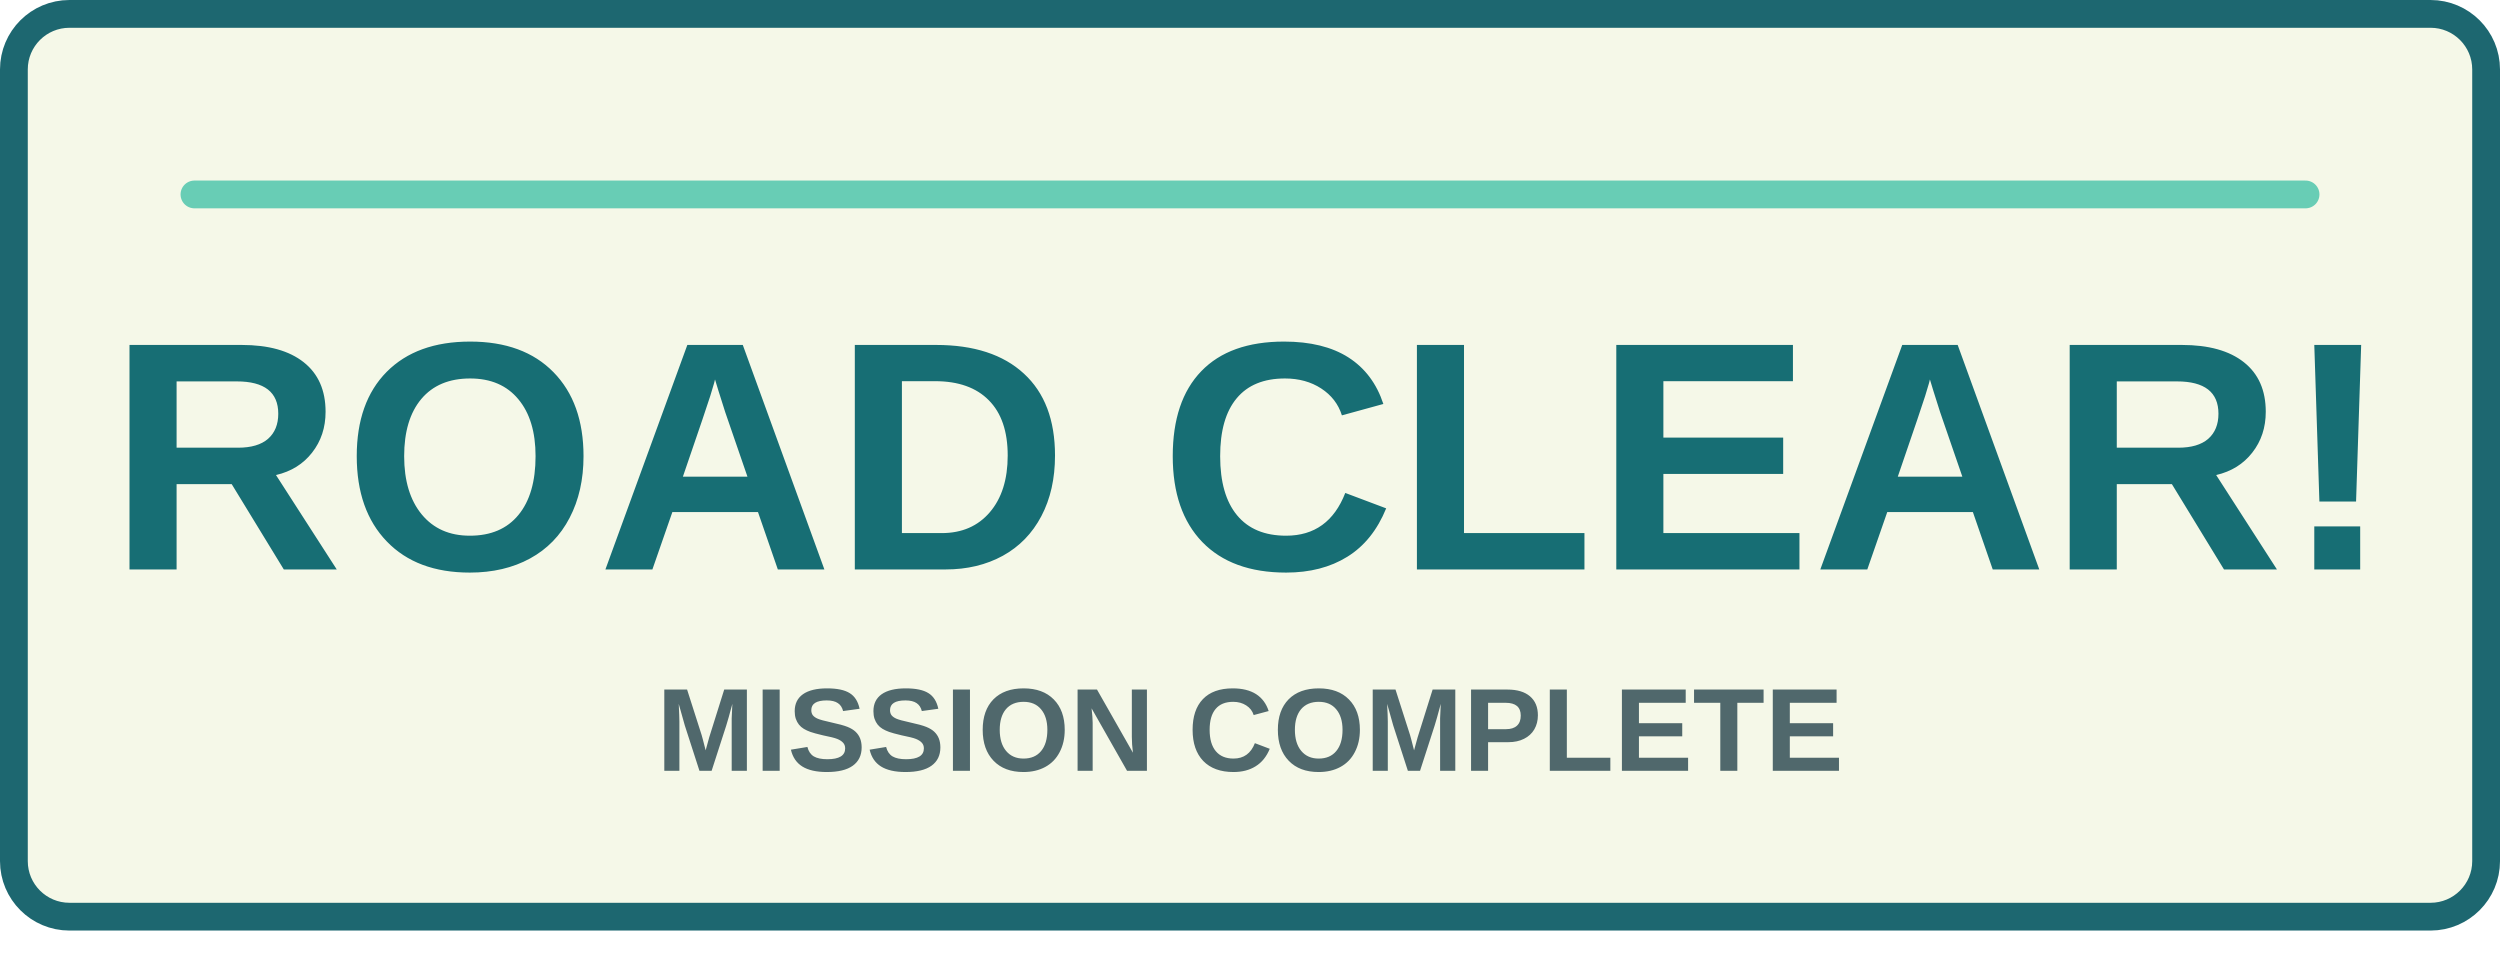
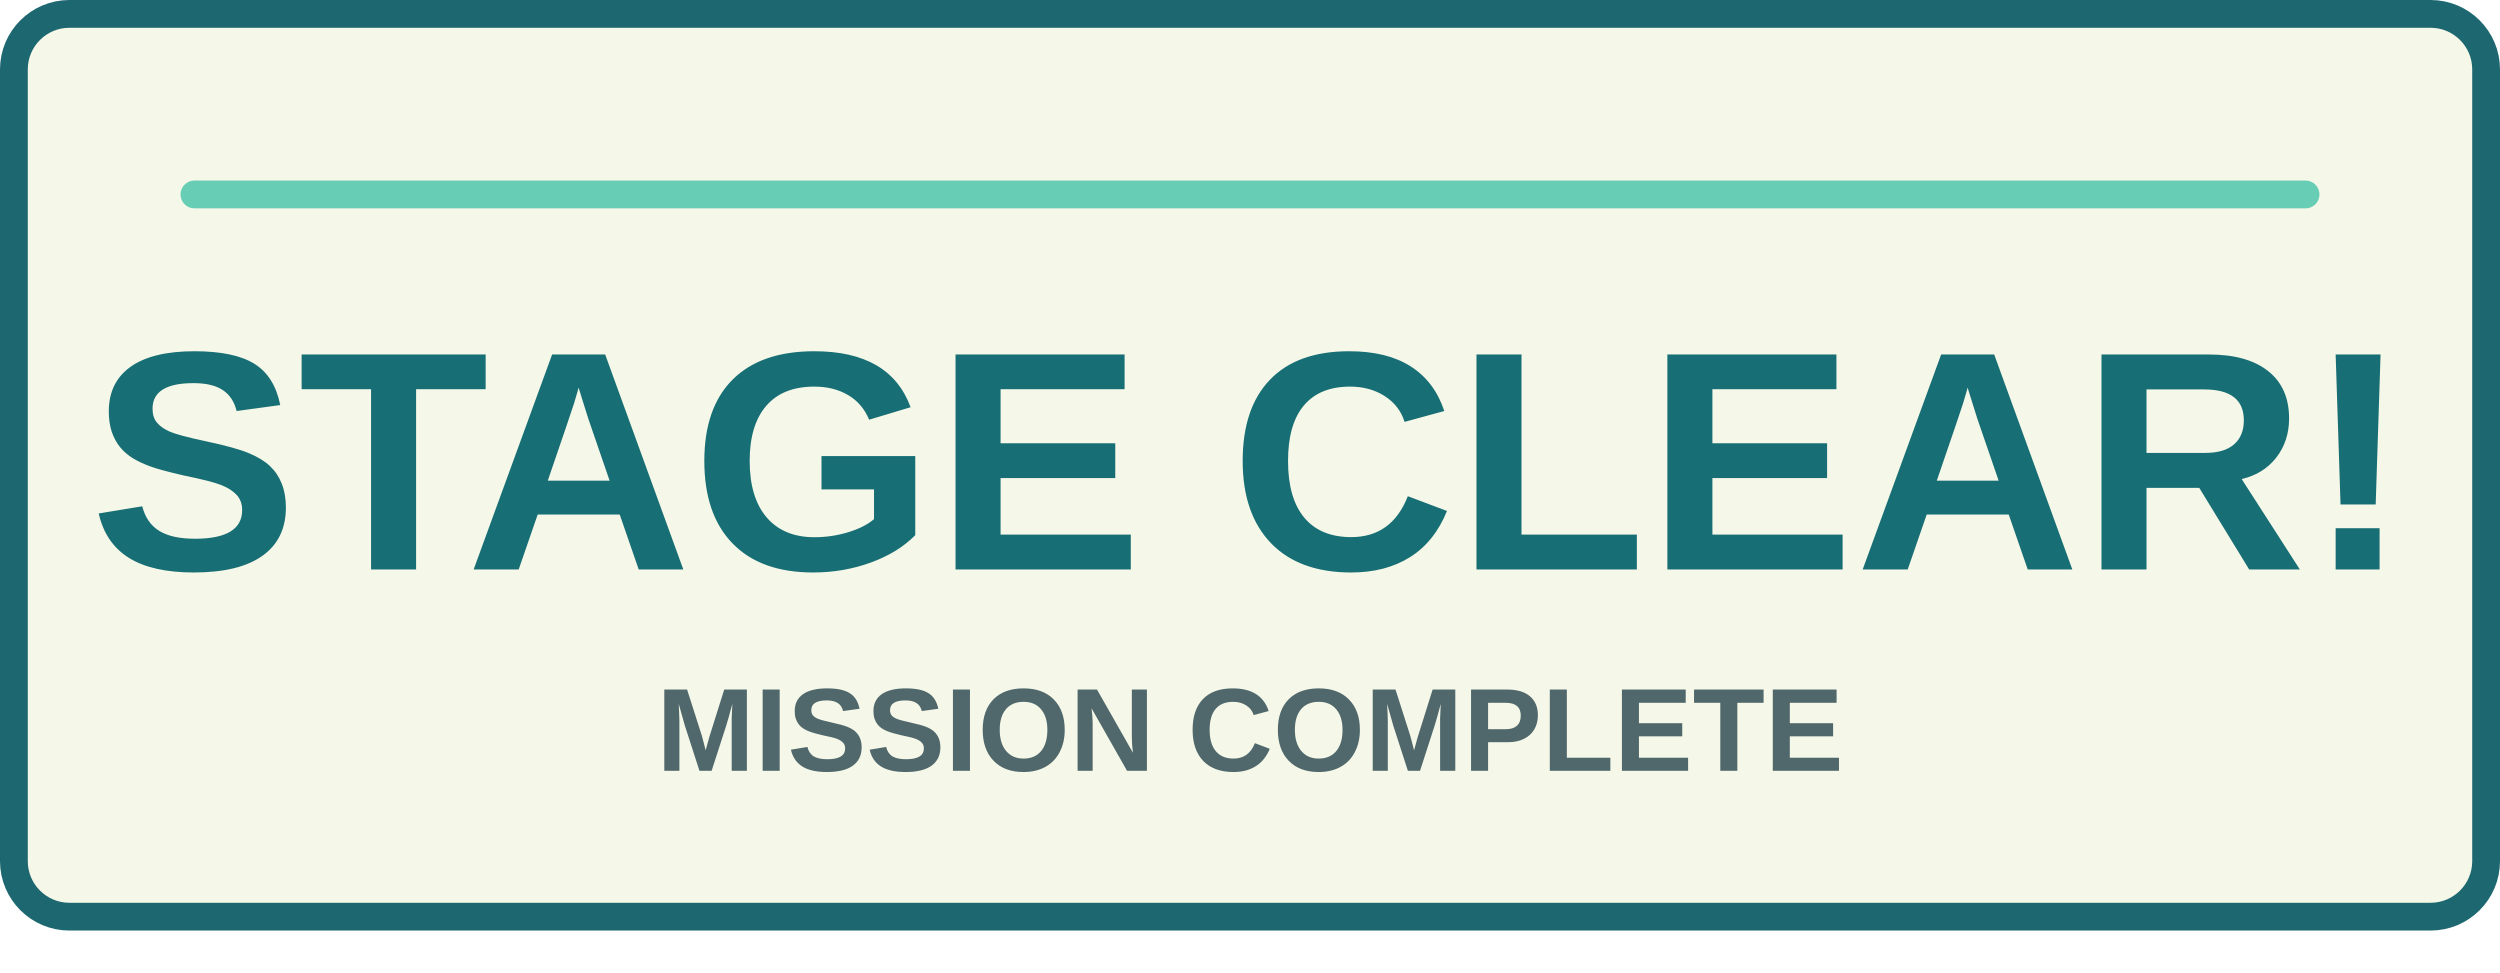
<svg xmlns="http://www.w3.org/2000/svg" width="360" height="140" viewBox="0 0 360 140">
  <rect x="5" y="7" width="350" height="126" rx="8" fill="#1e4d58" opacity=".45" />
  <rect x="2" y="2" width="356" height="130" rx="8" fill="#f5f8e8" stroke="#1d6770" stroke-width="4" />
  <path d="M28 28h304" stroke="#68cdb5" stroke-width="4" stroke-linecap="round" />
-   <text x="180" y="82" fill="#176e74" font-family="Arial,sans-serif" font-size="47" font-weight="900" text-anchor="middle">ROAD CLEAR!</text>
+   <text x="180" y="82" fill="#176e74" font-family="Arial,sans-serif" font-size="45" font-weight="900" text-anchor="middle">STAGE CLEAR!</text>
  <text x="180" y="111" fill="#50686c" font-family="Arial,sans-serif" font-size="17" font-weight="700" text-anchor="middle">MISSION COMPLETE</text>
</svg>
